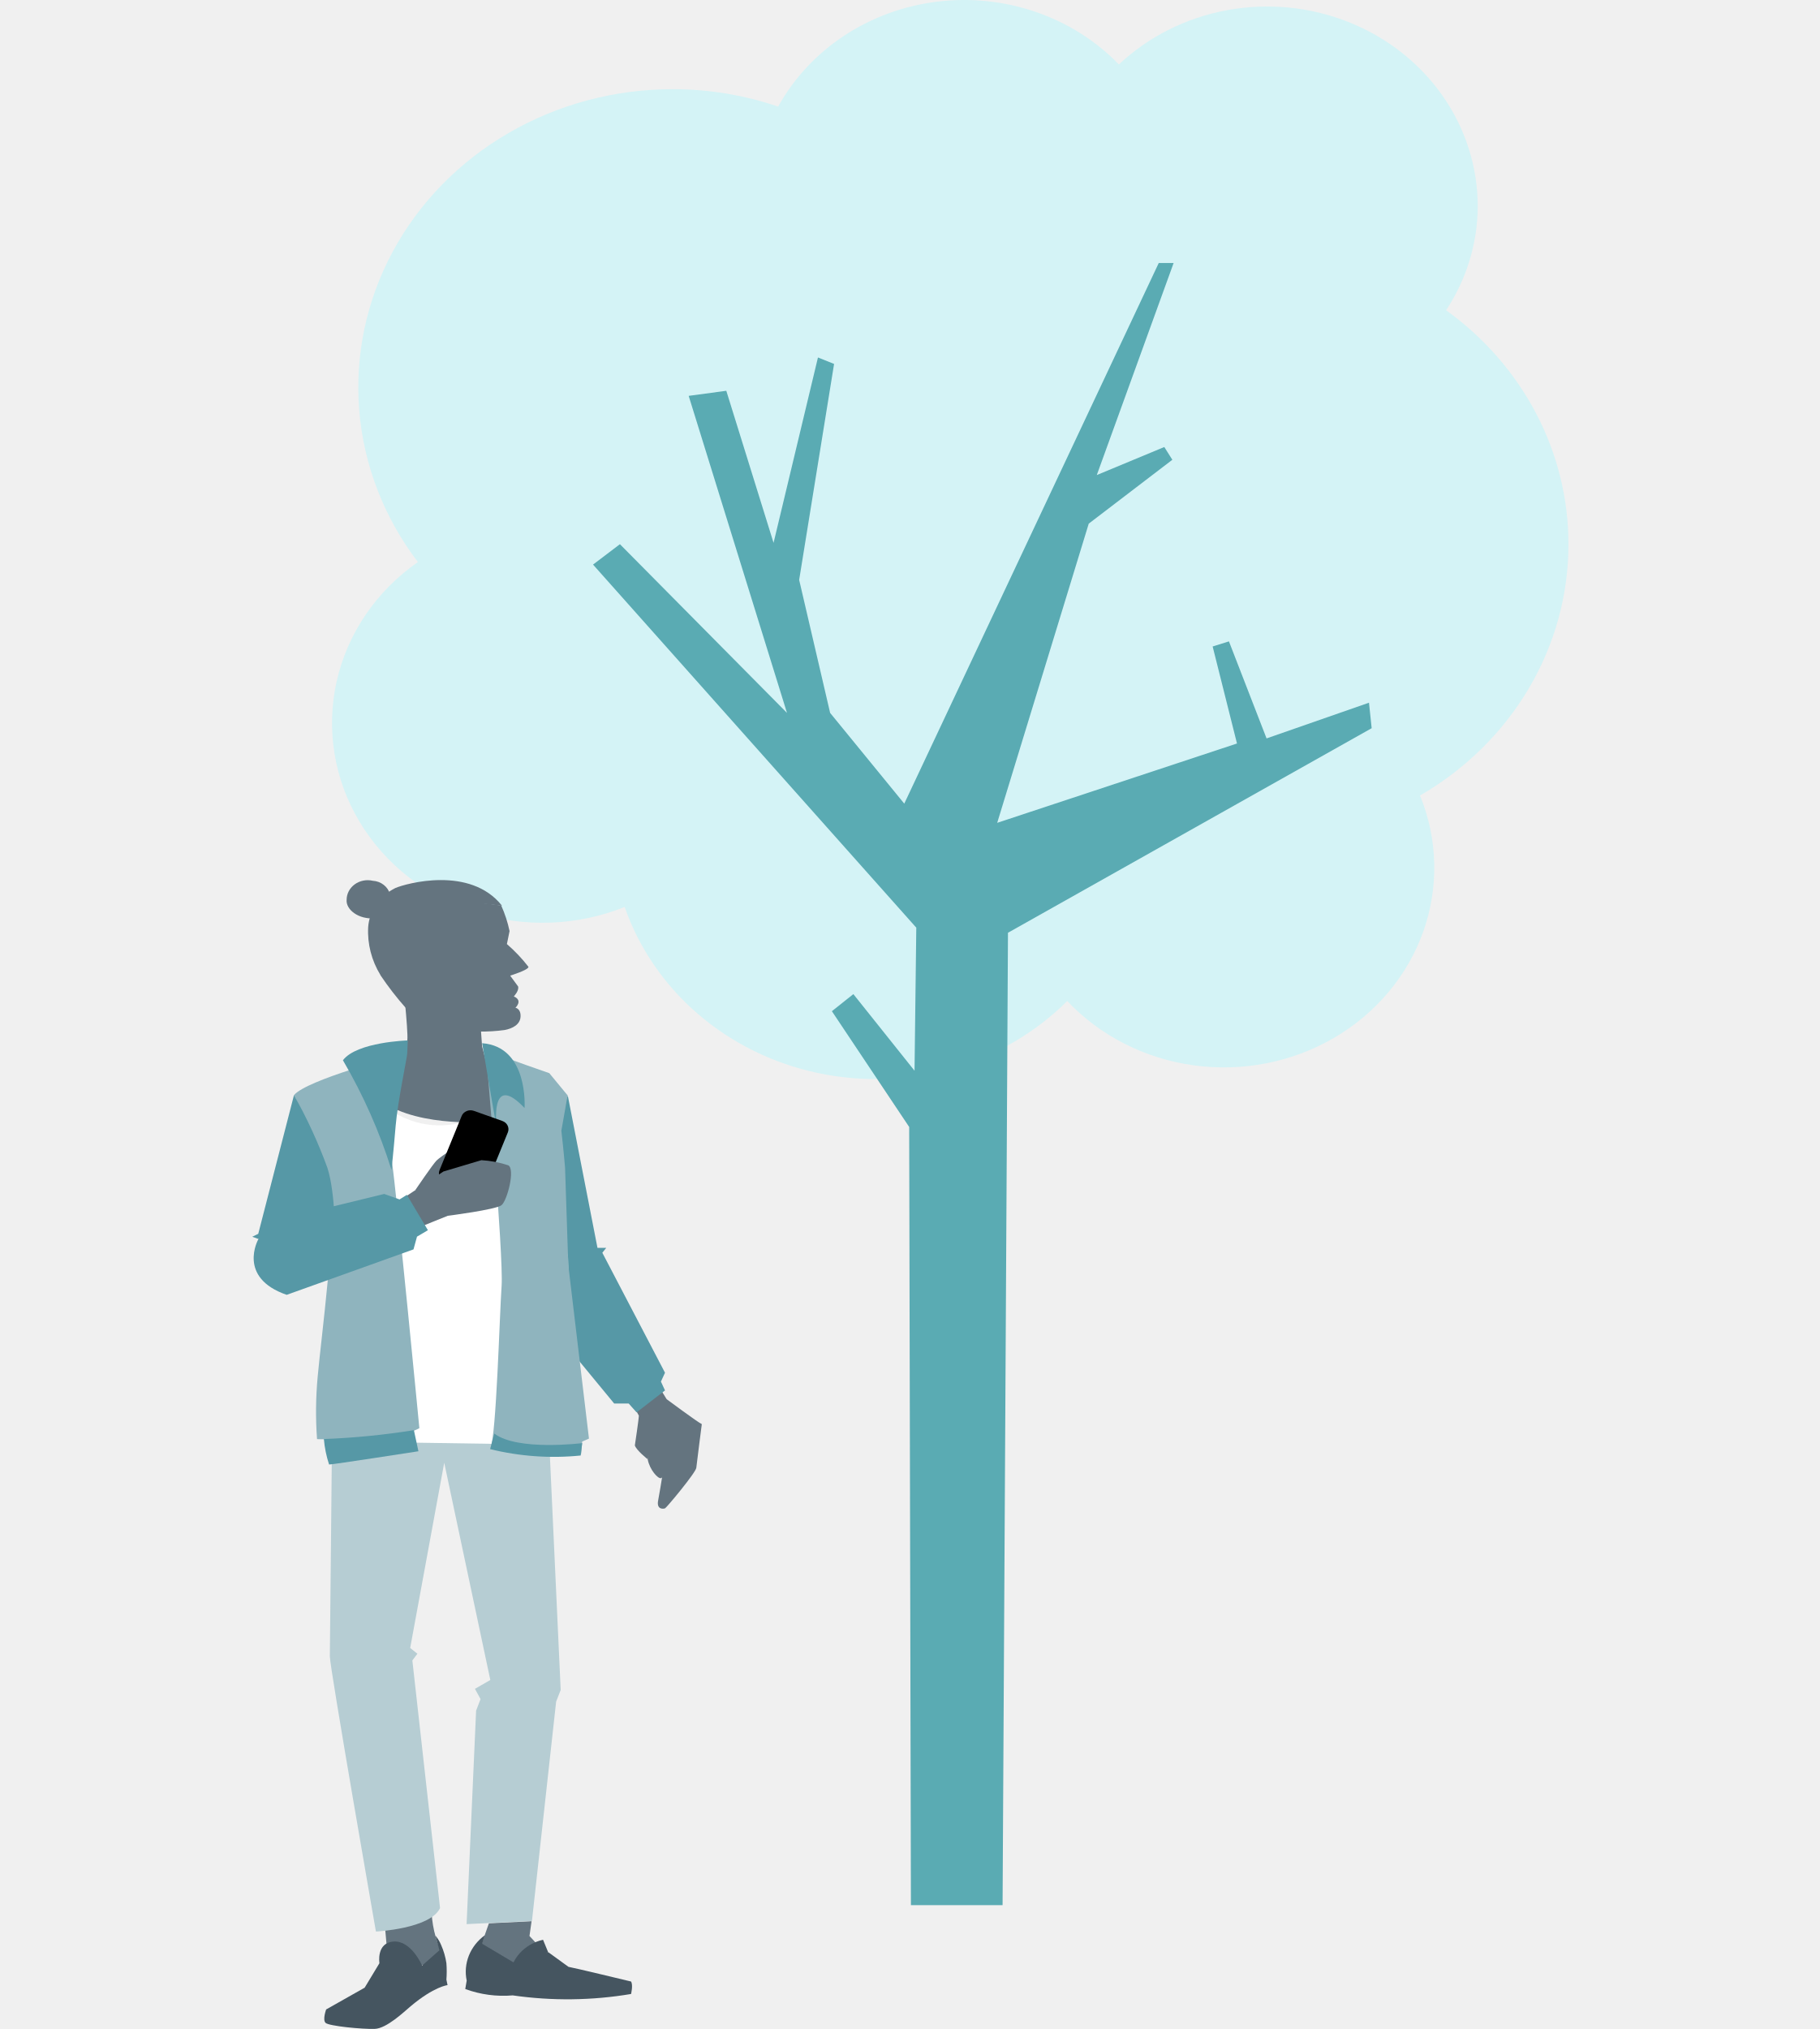
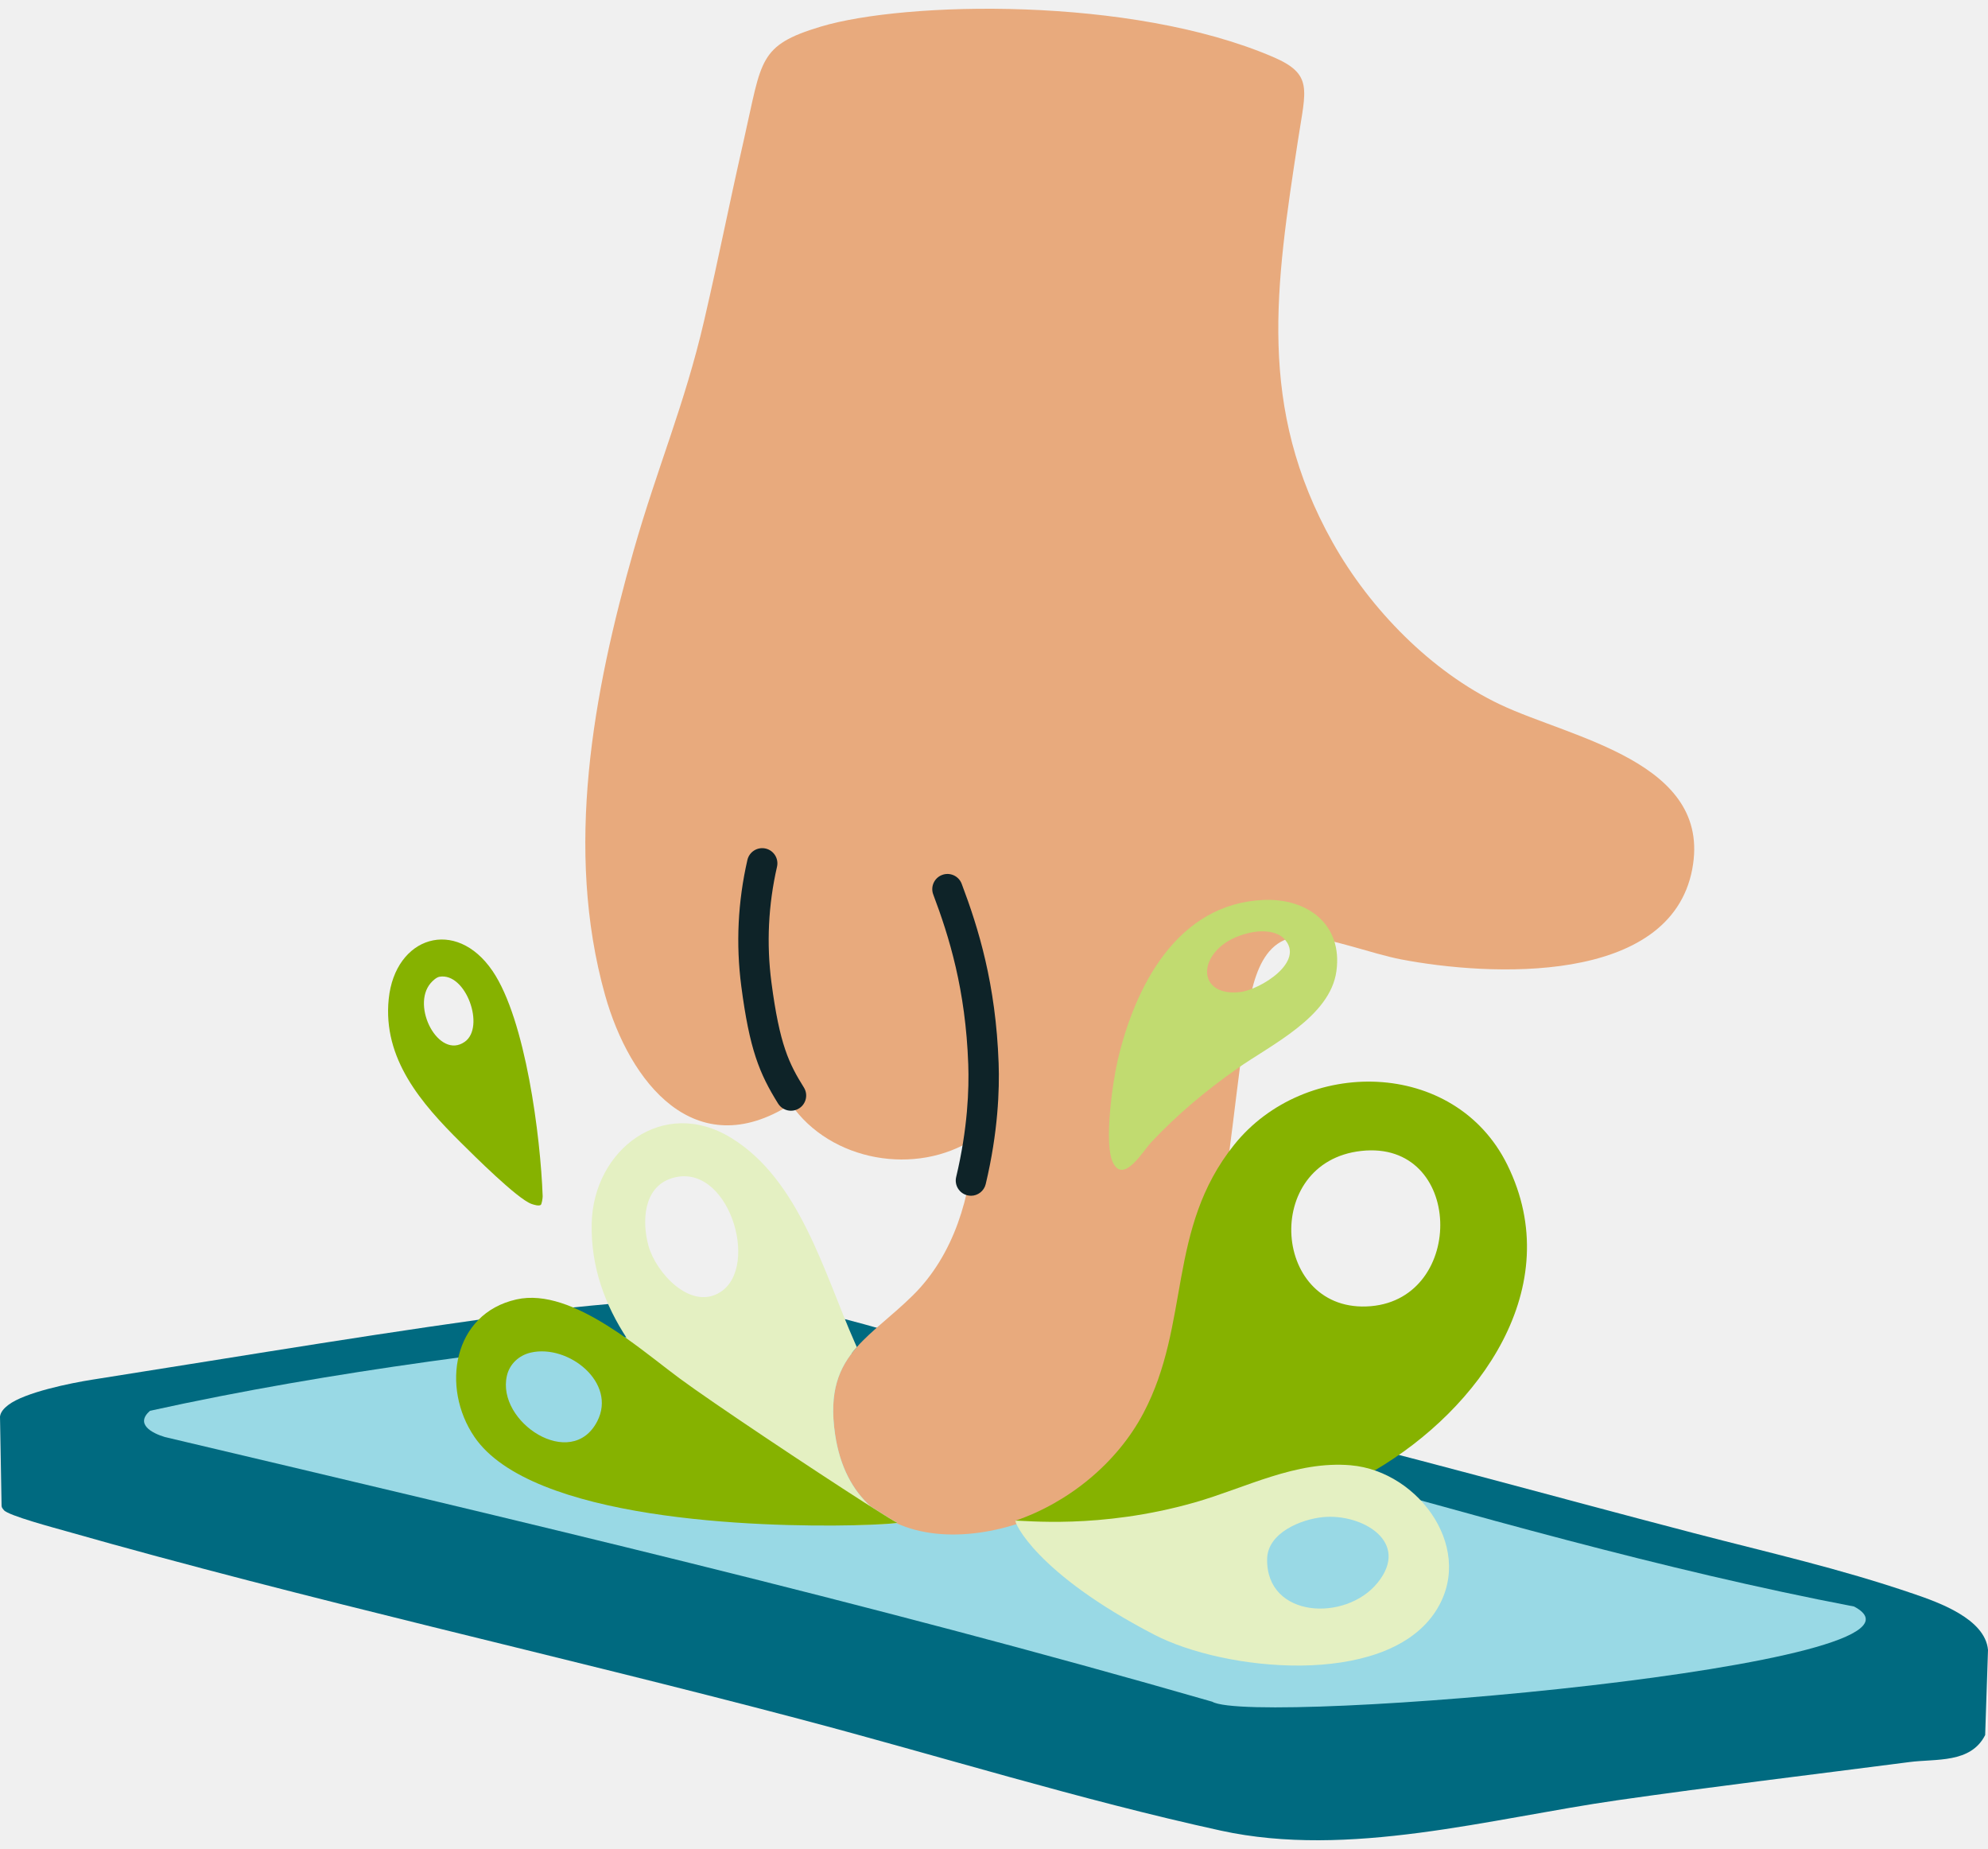
- <svg xmlns="http://www.w3.org/2000/svg" width="87" height="97" viewBox="0 0 87 97" fill="none">
-   <path d="M75 26.023C75.002 23.856 74.475 21.718 73.46 19.776C72.445 17.834 70.97 16.142 69.15 14.832C70.13 13.344 70.654 11.625 70.662 9.87C70.663 7.984 70.076 6.14 68.975 4.57C67.873 2.999 66.305 1.774 64.47 1.048C62.635 0.321 60.614 0.127 58.663 0.489C56.711 0.851 54.916 1.753 53.504 3.081C52.414 1.956 51.055 1.097 49.541 0.574C48.027 0.052 46.403 -0.118 44.806 0.08C43.209 0.277 41.685 0.836 40.362 1.709C39.04 2.582 37.959 3.743 37.209 5.096C35.589 4.543 33.881 4.262 32.16 4.264C29.391 4.264 26.677 4.989 24.316 6.36C21.954 7.731 20.038 9.693 18.778 12.032C17.519 14.37 16.965 16.993 17.177 19.612C17.39 22.23 18.361 24.742 19.983 26.869C17.995 28.255 16.613 30.285 16.098 32.574C15.584 34.863 15.973 37.252 17.193 39.286C18.413 41.321 20.378 42.859 22.715 43.61C25.051 44.361 27.598 44.272 29.87 43.359C30.555 45.327 31.766 47.093 33.385 48.484C35.004 49.875 36.976 50.844 39.108 51.297C41.24 51.75 43.459 51.671 45.549 51.068C47.639 50.464 49.528 49.357 51.033 47.855C52.605 49.519 54.742 50.607 57.073 50.929C59.404 51.252 61.78 50.788 63.787 49.619C65.795 48.45 67.306 46.65 68.058 44.533C68.81 42.416 68.755 40.115 67.903 38.032C70.072 36.775 71.863 35.011 73.106 32.908C74.349 30.805 75.001 28.434 75 26.023Z" fill="#D4F3F6" />
-   <path d="M43.558 91.08L43.475 53.877L39.779 48.342L40.806 47.525L43.731 51.188L43.815 44.349L28.358 26.991L29.643 26.016L37.632 34.082L32.931 18.925L34.73 18.682L36.99 25.952L39.113 17.09L39.884 17.398L38.214 27.723L39.695 34.082L43.24 38.419L55.409 12.573H56.12L52.446 22.711L55.674 21.37L56.059 21.98L52.061 25.034L47.684 39.337L59.15 35.544L57.986 30.906L58.765 30.662L60.564 35.301L65.462 33.594L65.59 34.813L48.199 44.592L47.941 91.08H43.558Z" fill="#5AABB3" />
-   <g clip-path="url(#clip0_10710_49898)">
-     <path d="M20.484 93.969L21.287 93.706C20.905 93.006 20.684 92.238 20.639 91.453L18.371 91.682L18.557 93.795L20.484 93.969Z" fill="#64747F" />
-     <path d="M22.988 93.056L23.378 91.948L25.419 91.847L25.319 92.553L26.158 93.461L24.303 94.687L22.988 93.056Z" fill="#64747F" />
-     <path d="M20.82 92.535C20.934 92.67 21.026 92.819 21.092 92.979C21.216 93.26 21.302 93.554 21.346 93.854C21.366 94.116 21.366 94.379 21.346 94.641L21.401 94.903C21.401 94.903 20.766 94.962 19.636 95.913C19.328 96.171 18.494 96.974 17.918 96.995C17.342 97.016 15.723 96.86 15.568 96.707C15.414 96.555 15.596 96.065 15.596 96.065L17.437 95.025L18.144 93.854C18.144 93.854 17.981 92.874 18.825 92.819C19.668 92.764 20.185 93.968 20.185 93.968L21.011 93.237L20.82 92.535Z" fill="#455560" />
-     <path d="M23.183 92.519C22.837 92.77 22.574 93.106 22.421 93.489C22.268 93.872 22.232 94.287 22.316 94.687L22.248 95.089C22.968 95.354 23.745 95.459 24.516 95.393C26.393 95.663 28.306 95.641 30.176 95.326C30.176 95.326 30.28 94.903 30.176 94.73C30.176 94.73 27.455 94.074 27.183 94.028L26.221 93.33L24.607 93.846L23.055 92.925L23.183 92.519Z" fill="#455560" />
-     <path d="M25.967 92.734C25.523 92.834 25.126 93.067 24.836 93.396C24.546 93.726 24.38 94.135 24.362 94.561L26.212 93.33L25.967 92.734Z" fill="#455560" />
-     <path d="M26.199 67.532L15.886 67.617C15.886 67.617 15.781 78.7 15.772 79.186C15.763 79.673 17.976 92.341 17.976 92.341C17.976 92.341 20.58 92.21 21.042 91.217L19.718 79.381L19.958 79.06L19.614 78.785L21.242 69.929L23.446 80.315L22.711 80.738L22.979 81.228L22.766 81.782L22.312 91.986L25.437 91.834L26.593 81.351L26.811 80.793L26.199 67.532Z" fill="#B6CDD3" />
-     <path d="M17.945 52.471L19.06 68.957L24.607 69.041C24.607 69.041 25.536 61.855 25.165 60.845C24.793 59.835 24.126 52.75 24.126 52.75C24.126 52.75 20.829 55.286 17.945 52.475" fill="white" />
-     <path d="M20.33 46.431C20.33 46.431 20.226 44.968 20.244 44.77C20.262 44.571 19.918 42.83 19.918 42.83C19.918 42.83 23.627 43.223 23.967 43.29C24.145 43.684 24.278 44.093 24.366 44.512L24.239 45.133C24.62 45.463 24.965 45.827 25.269 46.22C25.296 46.363 24.398 46.642 24.398 46.642C24.398 46.642 23.21 48.067 21.514 47.885C20.992 47.83 20.33 46.44 20.33 46.44" fill="#64747F" />
-     <path d="M18.648 52.894C19.016 51.858 19.294 50.797 19.478 49.719C19.528 49.297 19.219 46.477 19.219 46.477C19.451 46.475 19.681 46.438 19.9 46.367C19.9 46.367 20.571 47.75 21.12 48.096C21.709 48.26 22.319 48.349 22.934 48.358L23.052 50.024C23.367 51.203 23.613 52.396 23.791 53.6C23.791 53.6 20.639 53.959 18.643 52.894" fill="#64747F" />
-     <path d="M18.194 46.617C17.766 45.92 17.562 45.123 17.605 44.322C17.634 43.933 17.768 43.557 17.996 43.23C18.224 42.903 18.537 42.636 18.906 42.453C19.41 42.237 22.48 41.375 24.004 43.298C24.004 43.298 21.364 42.969 21.11 43.252C20.575 43.835 21.151 44.097 21.083 44.85C21.039 45.444 20.855 46.021 20.543 46.541L19.346 47.221L19.428 48.215C18.98 47.711 18.567 47.18 18.194 46.625" fill="#64747F" />
-     <path d="M24.33 46.553C24.075 46.774 23.776 46.946 23.45 47.061C22.997 47.204 22.43 47.657 21.922 47.585C21.601 47.546 21.3 47.422 21.053 47.228C20.806 47.034 20.624 46.778 20.529 46.49L19.813 46.566C19.904 47.115 20.067 47.652 20.298 48.164C20.428 48.429 20.624 48.662 20.869 48.844C21.114 49.025 21.402 49.15 21.709 49.208C22.509 49.34 23.326 49.351 24.13 49.242C24.507 49.17 24.874 48.984 24.892 48.599C24.91 48.215 24.647 48.177 24.647 48.177C24.647 48.177 25.024 47.83 24.57 47.636C24.57 47.636 24.833 47.361 24.774 47.158L24.33 46.553Z" fill="#64747F" />
-     <path d="M18.648 42.749C18.602 42.575 18.497 42.418 18.35 42.303C18.202 42.187 18.019 42.118 17.827 42.107C17.678 42.072 17.523 42.069 17.373 42.099C17.223 42.129 17.082 42.19 16.961 42.278C16.841 42.366 16.743 42.478 16.676 42.607C16.609 42.736 16.575 42.877 16.575 43.02C16.534 43.476 17.137 43.971 17.936 43.899C18.078 43.471 18.322 43.078 18.648 42.749Z" fill="#64747F" />
-     <path d="M18.965 50.493C18.965 50.493 14.675 51.621 14.058 52.353C14.058 52.353 15.559 55.223 15.818 56.922C16.076 58.622 15.364 63.893 15.192 65.799C15.098 66.797 15.087 67.801 15.16 68.8C15.16 68.8 18.897 68.94 20.053 68.276C20.053 68.276 19.001 57.341 18.715 55.308C18.715 55.308 18.87 51.03 18.965 50.493Z" fill="#8FB4BE" />
-     <path d="M19.791 68.369L20.008 69.38C20.008 69.38 15.895 70.018 15.736 70.014C15.606 69.618 15.522 69.209 15.487 68.796C16.925 68.741 18.358 68.6 19.777 68.374" fill="#5698A6" />
-     <path d="M19.5 49.74C19.5 49.74 17.065 49.808 16.398 50.687C17.372 52.352 18.151 54.109 18.72 55.929C18.72 55.929 18.815 55.084 18.92 53.815C19.02 52.645 19.464 50.573 19.473 50.362L19.5 49.74Z" fill="#5698A6" />
-     <path d="M19.799 45.915C19.799 45.915 19.799 45.492 19.427 45.395C19.346 45.382 19.263 45.384 19.183 45.401C19.103 45.417 19.027 45.449 18.96 45.493C18.893 45.538 18.836 45.594 18.792 45.66C18.749 45.725 18.72 45.797 18.706 45.873C18.654 46.087 18.655 46.309 18.71 46.523C18.765 46.736 18.873 46.935 19.024 47.103C19.313 47.294 19.654 47.407 20.008 47.428L19.799 45.915Z" fill="#64747F" />
-     <path d="M30.969 69.76C30.969 69.76 30.43 69.337 30.357 69.101C30.357 69.101 30.548 67.832 30.548 67.676C30.302 67.205 30.017 66.753 29.695 66.323L30.969 65.415L31.877 66.89C31.877 66.89 33.391 68.014 33.559 68.082C33.559 68.082 33.319 69.938 33.296 70.17C33.273 70.403 31.877 72.072 31.804 72.106C31.731 72.14 31.378 72.186 31.473 71.721C31.568 71.256 31.926 68.944 31.926 68.944C31.926 68.944 31.019 69.316 30.979 69.76" fill="#64747F" />
-     <path d="M31.963 70.107C31.963 70.107 31.75 70.618 31.609 70.665C31.468 70.711 31.065 70.267 30.97 69.76C30.97 69.76 31.087 69.084 31.464 68.915C31.582 68.854 31.713 68.816 31.848 68.802C31.983 68.789 32.119 68.802 32.248 68.839C32.366 68.898 32.171 69.684 31.963 70.086" fill="#64747F" />
-     <path d="M27.146 52.353L28.57 59.657H28.988L28.802 59.89L31.799 65.626L31.604 66.049L31.799 66.472L30.439 67.52L30.062 67.097H29.368L27.278 64.561L27.16 60.08C27.16 60.08 25.695 55.008 27.16 52.37" fill="#5698A6" />
-     <path d="M27.174 60.473L27.02 55.823C27.02 55.823 26.952 55.003 26.843 54.056L27.142 52.366L26.267 51.305C26.267 51.305 24.276 50.62 23.228 50.201C23.228 50.201 24.085 60.017 23.986 61.467C23.886 62.916 23.732 68.615 23.455 69.206C24.86 69.591 26.335 69.695 27.786 69.511L27.84 68.915L28.163 68.775L27.174 60.473Z" fill="#8FB4BE" />
-     <path d="M27.84 68.991C27.84 68.991 24.752 69.38 23.636 68.534L23.437 69.278C24.848 69.626 26.316 69.73 27.768 69.583L27.84 68.991Z" fill="#5698A6" />
-     <path d="M23.055 49.872C23.055 49.872 23.568 52.941 23.754 53.934C23.754 53.934 23.378 51.169 25.083 52.97C25.083 52.97 25.287 50.037 23.055 49.872Z" fill="#5698A6" />
-     <path d="M14.058 52.353L12.349 58.985L12.063 59.125L12.376 59.239C12.376 59.239 15.777 59.577 16.027 59.433C16.027 59.433 16.058 57.066 15.655 55.828C15.219 54.633 14.686 53.471 14.058 52.353Z" fill="#5698A6" />
-     <path d="M19.868 56.88C19.868 56.88 20.693 55.663 20.875 55.481C21.056 55.299 22.063 54.636 22.063 54.636C22.063 54.636 22.299 55.016 22.063 55.236C21.827 55.456 21.401 55.79 21.401 55.79L20.494 57.303L19.868 56.88Z" fill="#64747F" />
-     <path d="M22.457 54.336C22.516 54.483 22.344 54.686 22.063 54.783C21.781 54.881 21.514 54.834 21.455 54.682C21.396 54.53 21.568 54.331 21.845 54.234C22.122 54.137 22.398 54.183 22.457 54.336Z" fill="white" />
-     <path d="M24.022 53.59L22.661 53.107C22.427 53.024 22.165 53.133 22.076 53.351L21.018 55.939C20.929 56.157 21.047 56.401 21.281 56.484L22.641 56.967C22.875 57.05 23.137 56.941 23.226 56.723L24.284 54.136C24.373 53.917 24.256 53.673 24.022 53.59Z" fill="black" />
-     <path d="M21.206 56.005L23.02 55.464C23.458 55.489 23.89 55.572 24.303 55.709C24.648 55.887 24.253 57.4 23.981 57.616C23.709 57.831 21.41 58.123 21.41 58.123L19.197 59.015L19.147 57.37L21.206 56.005Z" fill="#64747F" />
-     <path d="M19.455 57.121L19.106 57.341L18.371 57.079L15.927 57.675L12.797 58.842L12.489 59.12L12.349 59.252C12.349 59.252 11.324 61.078 13.709 61.902L19.773 59.729L19.94 59.12L20.462 58.812L19.455 57.121Z" fill="#5698A6" />
+ <svg xmlns="http://www.w3.org/2000/svg" width="200" height="186" viewBox="0 0 200 186" fill="none">
+   <g clip-path="url(#clip0_7555_3409)">
+     <path d="M68.625 130.615C79.221 129.946 90.672 134.571 100.922 137.219C108.722 139.233 118.691 140.891 126.522 142.777C141.099 146.291 155.936 150.452 170.447 154.235C178.237 156.264 184.959 157.755 192.487 160.322C195.023 161.186 199.718 162.845 200 165.975L199.715 174.538C198.256 177.408 194.79 176.903 192.097 177.254C182.33 178.522 172.515 179.691 162.765 181.089C149.891 182.936 135.705 186.967 122.821 184.151C108.701 181.064 94.517 176.641 80.526 172.946C55.961 166.462 31.047 160.977 6.619 154.019C5.586 153.724 0.825 152.46 0.392 151.913C0.285 151.779 0.167 151.668 0.159 151.478L0 142.491C0.074 141.992 0.458 141.621 0.839 141.33C2.495 140.06 7.118 139.128 9.295 138.786C25.977 136.159 38.992 133.936 54.192 131.932C58.608 131.349 64.186 130.897 68.627 130.617L68.625 130.615Z" fill="#006A80" />
+     <path d="M71.458 133.615C110.202 139.491 147.882 154.213 186.53 161.609C197.643 167.532 126.192 173.677 121.959 171.184C87.214 161.167 51.779 152.881 16.581 144.557C15.278 144.167 13.569 143.254 15.091 141.918C33.676 137.825 52.546 135.578 71.456 133.615H71.458Z" fill="#99D9E5" />
+     <path d="M170.252 87.408C168.041 99.169 149.763 98.2 140.961 96.511C138.054 95.955 133.979 94.375 131.239 94.233C126.198 93.98 125.73 100.505 125.183 104.171C122.911 119.404 122.581 140.208 108.876 150.031C104.122 153.439 97.367 155.293 92.066 153.893C91.4 153.716 90.755 153.487 90.14 153.204C90.216 153.192 90.256 153.184 90.26 153.173C89.994 153.052 89.016 152.452 87.604 151.551C85.798 149.936 84.499 147.567 84.014 144.293C83.375 139.979 84.396 137.559 86.2 135.509C87.703 133.81 89.746 132.367 91.829 130.316C95.99 126.217 97.701 120.285 97.992 114.563C92.167 118.342 83.544 116.837 79.575 111.078C69.903 117.252 63.33 108.862 60.872 100.101C56.761 85.433 59.68 69.687 63.742 55.4C66.122 47.033 68.87 40.742 70.835 32.268C72.464 25.231 73.148 21.483 74.862 13.942C76.664 6.008 76.282 4.569 82.571 2.678C91.016 0.14 113.775 -0.41 128.074 5.73C132.126 7.47 131.369 8.961 130.594 14.029C128.338 28.757 126.443 40.965 134.072 54.569C137.814 61.245 143.983 67.586 150.932 70.876C158.08 74.264 172.276 76.641 170.249 87.408H170.252Z" fill="#E8AA7D" />
+     <path d="M151.639 117.169C146.346 106.451 131.245 106.315 124.165 115.154C117.371 123.629 119.802 133.142 115.021 142.175C112.365 147.189 107.503 151.144 102.153 152.975C102.177 153.266 102.856 153.608 103.07 153.645C110.466 154.868 118.19 154.701 125.491 152.956C127.903 152.385 130.268 151.635 132.559 150.713C134.072 150.105 135.555 149.416 136.994 148.649C137.435 148.414 137.874 148.169 138.309 147.913C148.804 141.756 157.722 129.488 151.639 117.169ZM137.907 131.396C127.994 132.233 126.854 116.884 136.957 115.777C147.219 114.651 147.532 130.579 137.907 131.396Z" fill="#86B200" />
+     <path d="M127.128 90.53C118.425 90.897 114.177 99.227 112.439 106.68C111.928 108.878 111.045 115.052 111.959 116.934C113.037 119.165 115.006 115.757 115.823 114.895C118.491 112.068 121.264 109.751 124.441 107.511C127.856 105.109 133.821 102.299 134.449 97.689C135.091 92.988 131.542 90.347 127.128 90.53ZM124.724 99.8C121.025 100.206 120.406 97.025 123.076 94.986C123.994 94.282 125.476 93.781 126.625 93.699C127.468 93.637 128.536 93.773 129.157 94.402C131.423 96.699 126.783 99.571 124.724 99.8Z" fill="#C1DB70" />
+     <path d="M135.907 147.4C130.353 146.92 125.299 149.687 120.157 151.148C110.579 153.872 102.938 152.913 102.153 152.977C102.045 153.122 104.155 158.223 116.105 164.433C123.21 168.126 139.025 169.726 144.227 162.386C148.666 156.118 142.852 148.004 135.905 147.402L135.907 147.4ZM138.579 159.231C135.367 163.181 127.357 162.779 127.478 156.817C127.53 154.181 130.909 152.821 133.126 152.612C137.047 152.25 141.936 155.107 138.579 159.231Z" fill="#E4F0C2" />
+     <path d="M87.602 151.553C85.796 149.938 84.497 147.569 84.012 144.295C83.373 139.982 84.394 137.561 86.198 135.512C86.134 135.365 86.07 135.221 86.008 135.083C82.911 128.107 80.478 118.712 73.569 114.472C66.699 110.254 59.697 115.664 59.526 123.068C59.429 127.431 60.852 131.264 63.103 134.683C64.517 136.843 66.268 138.837 68.165 140.695C72.099 144.551 79.573 149.714 85.911 153.427C88.177 153.375 89.713 153.27 90.14 153.204C90.216 153.192 90.256 153.184 90.26 153.173C89.994 153.052 89.016 152.452 87.604 151.551L87.602 151.553ZM72.466 129.982C69.483 131.874 65.981 128.019 65.239 125.322C64.579 122.928 64.699 119.47 67.532 118.54C73.214 116.683 76.536 127.402 72.466 129.98V129.982Z" fill="#E4F0C2" />
+     <path d="M87.602 151.552C87.412 151.433 87.214 151.307 87.008 151.177C87.006 151.175 87.002 151.175 86.996 151.169C81.713 147.785 71.689 141.113 68.388 138.672C66.911 137.581 65.087 136.093 63.101 134.686C62.437 134.218 61.753 133.757 61.06 133.326C58.043 131.439 54.814 130.072 51.957 130.715C45.555 132.152 44.348 139.569 47.722 144.536C53.423 152.93 76.256 153.649 85.911 153.433C88.177 153.381 89.713 153.276 90.14 153.21C90.216 153.198 90.256 153.19 90.26 153.179C89.994 153.058 89.016 152.458 87.604 151.557L87.602 151.552ZM60.084 142.977C57.487 148.01 49.92 143.06 50.996 138.392C51.27 137.194 52.229 136.332 53.402 136.062C57.19 135.196 62.084 139.095 60.084 142.977Z" fill="#86B200" />
+     <path d="M49.555 97.68C45.864 92.247 39.742 94.196 39.105 100.503C38.497 106.513 42.394 111.002 46.33 114.905C47.647 116.21 52.037 120.592 53.462 121.105C53.703 121.192 54.192 121.344 54.398 121.212C54.505 121.144 54.6 120.511 54.594 120.326C54.379 114.365 52.889 102.585 49.557 97.682L49.555 97.68ZM46.744 104.808C44.153 106.614 41.318 101.229 43.33 98.893C43.528 98.66 43.905 98.311 44.208 98.257C46.87 97.783 48.856 103.336 46.746 104.808H46.744Z" fill="#86B200" />
+     <path d="M97.683 120.285C97.565 120.285 97.445 120.27 97.326 120.244C96.505 120.048 95.998 119.223 96.194 118.402C97.359 113.518 97.499 109.543 97.41 107.068C97.144 99.528 95.48 94.2 93.889 89.984C93.59 89.194 93.99 88.312 94.779 88.015C95.569 87.716 96.452 88.116 96.749 88.905C98.429 93.355 100.184 98.98 100.466 106.961C100.561 109.623 100.41 113.893 99.167 119.112C99 119.813 98.373 120.287 97.683 120.287V120.285Z" fill="#0E2328" />
+     <path d="M79.579 111.734C79.07 111.734 78.571 111.479 78.28 111.015C76.39 107.984 75.406 105.559 74.575 99.198C74.023 94.963 74.231 90.695 75.192 86.507C75.381 85.685 76.202 85.171 77.023 85.359C77.845 85.549 78.359 86.367 78.171 87.19C77.293 91.021 77.103 94.928 77.606 98.8C78.431 105.12 79.39 107.017 80.872 109.394C81.32 110.109 81.101 111.054 80.386 111.501C80.134 111.658 79.854 111.734 79.577 111.734H79.579Z" fill="#0E2328" />
  </g>
  <defs>
-     <clipPath id="clip0_10710_49898">
-       <rect width="21.808" height="55.559" fill="white" transform="translate(12 41.4414)" />
+     <clipPath id="clip0_7555_3409">
+       <rect width="200" height="186" fill="white" />
    </clipPath>
  </defs>
</svg>
